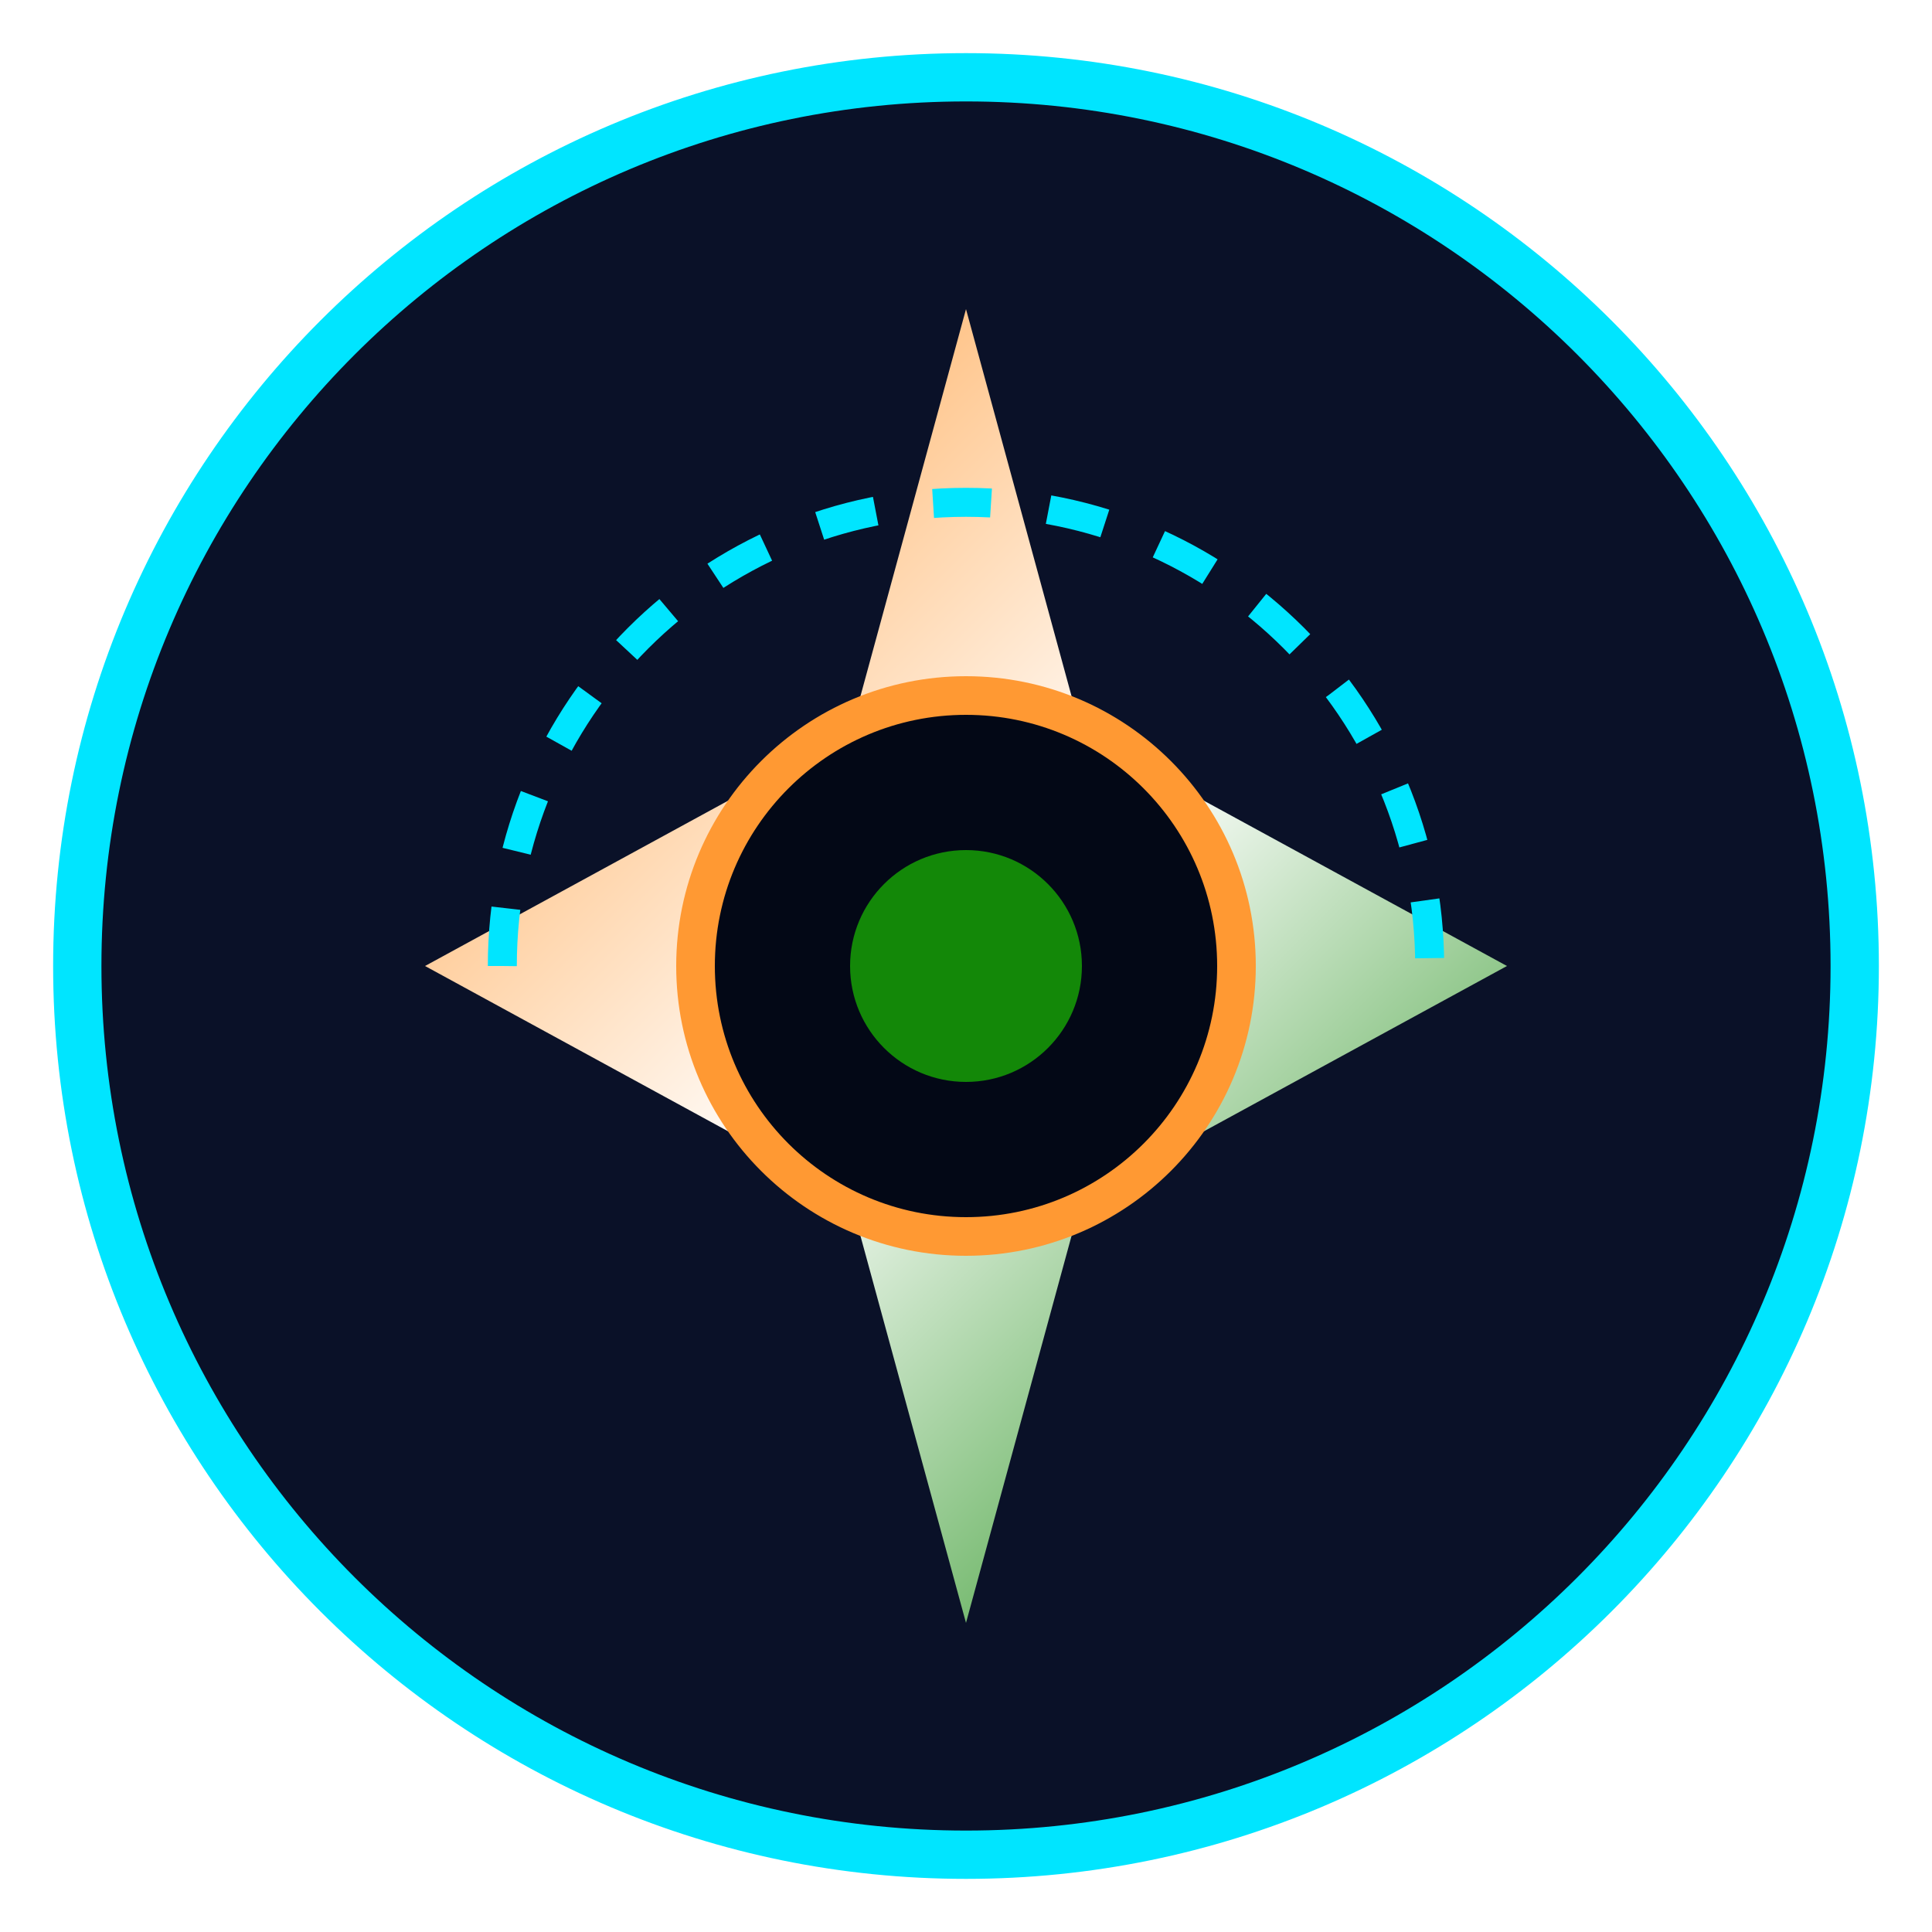
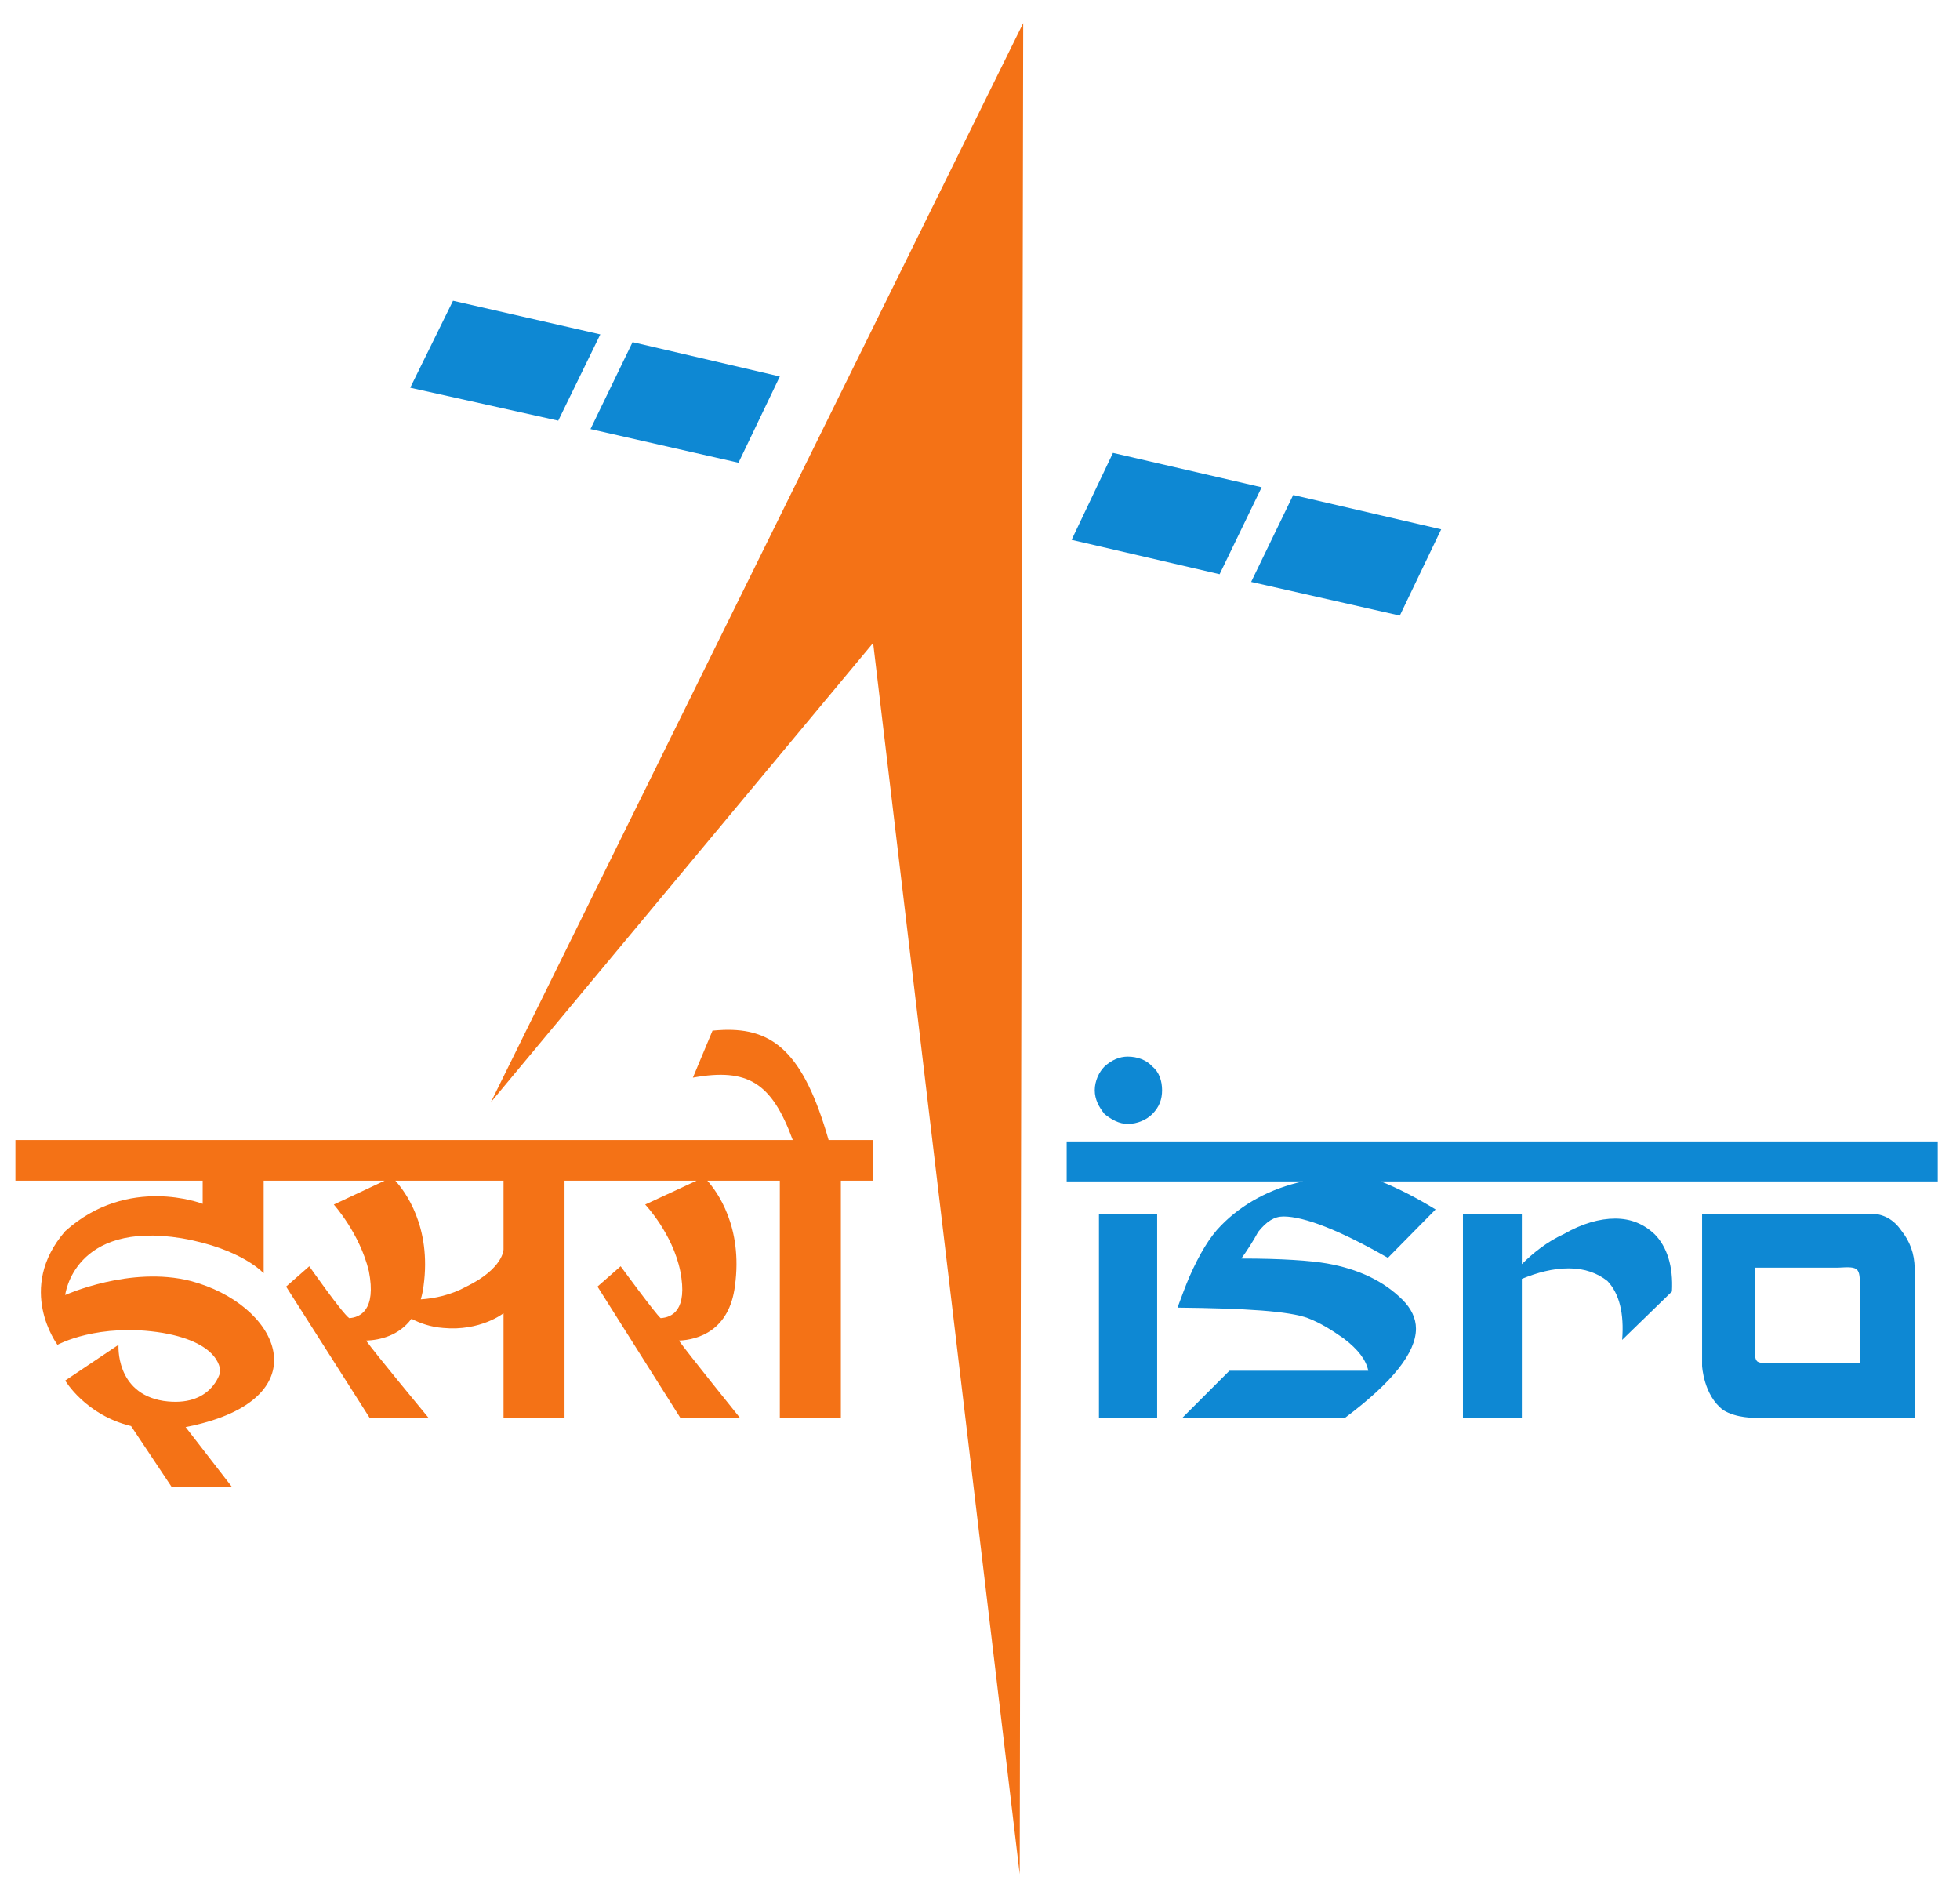
- <svg xmlns="http://www.w3.org/2000/svg" viewBox="0 0 100 100" fill="none">
-   <circle cx="50" cy="50" r="46" fill="#0A1128" stroke="#00E5FF" stroke-width="2.5" />
-   <path d="M50 16 L56 38 L78 50 L56 62 L50 84 L44 62 L22 50 L44 38 Z" fill="url(#isro-grad)" />
-   <circle cx="50" cy="50" r="14" fill="#030816" stroke="#FF9933" stroke-width="2" />
-   <circle cx="50" cy="50" r="6" fill="#138808" />
-   <path d="M26 50 A24 24 0 0 1 74 50" stroke="#00E5FF" stroke-dasharray="3 3" stroke-width="1.5" />
-   <defs>
-     <linearGradient id="isro-grad" x1="20" y1="20" x2="80" y2="80" gradientUnits="userSpaceOnUse">
-       <stop stop-color="#FF9933" />
-       <stop offset="0.5" stop-color="#FFFFFF" />
-       <stop offset="1" stop-color="#138808" />
-     </linearGradient>
-   </defs>
+ <svg xmlns="http://www.w3.org/2000/svg" xml:space="preserve" height="290" width="300" version="1.1" id="svg2">
+   <defs id="defs6" />
+   <g transform="matrix(0,1.25,1.25,0,-360.371,-167.036)" id="g12">
+     <path id="path76" transform="matrix(0,0.8,0.8,0,133.6288,288.2968)" d="M 69.34,46.031 62.791,59.34 85.445,64.383 91.885,51.182 69.34,46.031 Z m 27.482,6.334 -6.443,13.307 22.656,5.15 6.326,-13.203 -22.539,-5.254 z m 73.529,16.953 -6.332,13.307 22.654,5.26 6.438,-13.307 -22.76,-5.26 z m 27.59,6.443 -6.439,13.303 22.756,5.154 6.332,-13.203 -22.648,-5.254 z" style="fill:#0e88d3;fill-opacity:1;fill-rule:evenodd;stroke:none" />
+     <path id="path84" transform="matrix(0,0.8,0.8,0,133.6288,288.2968)" d="m 172.609,161.719 c -1.289,0 -2.468,0.538 -3.541,1.506 -0.863,0.857 -1.504,2.251 -1.504,3.645 0,1.399 0.641,2.577 1.504,3.65 1.073,0.857 2.252,1.504 3.541,1.504 1.504,0 2.898,-0.647 3.756,-1.504 1.073,-1.073 1.504,-2.251 1.504,-3.65 0,-1.394 -0.431,-2.787 -1.504,-3.645 -0.857,-0.968 -2.252,-1.506 -3.756,-1.506 z m -9.342,12.988 0,6.117 14.602,0 2.682,0 18.895,0 c -4.939,1.073 -9.336,3.434 -12.561,6.758 -1.715,1.72 -3.326,4.403 -4.83,7.838 -0.647,1.499 -1.183,3.004 -1.824,4.719 10.52,0.11 17.069,0.536 19.967,1.609 1.93,0.752 3.651,1.825 5.477,3.113 2.251,1.715 3.433,3.33 3.754,4.939 l -21.254,0 -7.191,7.191 24.906,0 c 7.296,-5.476 10.84,-9.984 10.84,-13.635 0,-1.61 -0.75,-3.108 -2.039,-4.396 -2.898,-2.898 -6.765,-4.725 -11.594,-5.582 -2.467,-0.431 -6.87,-0.752 -13.098,-0.752 0.857,-1.178 1.826,-2.682 2.578,-4.076 1.289,-1.61 2.466,-2.361 3.865,-2.361 3.219,0 8.695,2.145 15.99,6.332 l 7.301,-7.406 c -2.788,-1.715 -5.685,-3.218 -8.373,-4.291 l 10.951,0 37.787,0 36.5,0 0,-6.117 -36.5,0 -37.787,0 -41.76,0 -2.682,0 -14.602,0 z m 4.939,11.051 0,31.234 8.91,0 0,-31.234 -8.91,0 z m 55.713,0 0,31.234 9.016,0 0,-21.252 c 2.362,-0.968 4.723,-1.609 7.195,-1.609 2.467,0 4.403,0.753 5.902,1.932 1.825,1.93 2.577,4.939 2.256,9.016 l 7.621,-7.406 c 0.216,-3.861 -0.751,-6.87 -2.682,-8.801 -1.615,-1.504 -3.545,-2.361 -6.012,-2.361 -2.362,0 -5.045,0.752 -7.838,2.361 -2.577,1.178 -4.723,2.899 -6.443,4.613 l 0,-7.727 -9.016,0 z m 36.604,0 0,23.291 c 0,0 0.216,4.508 3.225,6.76 2.036,1.289 4.934,1.184 4.934,1.184 l 24.369,0 0,-22.861 c 0,-2.257 -0.752,-4.187 -2.041,-5.797 -1.178,-1.715 -2.787,-2.576 -4.723,-2.576 l -25.764,0 z m 21.988,8.211 c 2.33,-0.043 2.166,0.575 2.166,4.238 l 0,10.41 -14.061,0 c 0,0 -1.398,0.111 -1.719,-0.32 -0.426,-0.537 -0.217,-1.179 -0.217,-4.293 l 0,-9.982 12.672,0 c 0.442,-0.026 0.825,-0.046 1.158,-0.053 z" style="fill:#0e88d3;fill-opacity:1;fill-rule:evenodd;stroke:none" />
+     <path id="path96" style="fill:#f47216;fill-opacity:1;fill-rule:evenodd;stroke:none" d="M 268.584,348.406 136.454,413.587 363.112,413.158 212.353,395.211 268.584,348.406" />
+     <path id="path98" transform="matrix(0,0.8,0.8,0,133.6288,288.2968)" d="m 110.666,157.639 c -0.522,0.019 -1.057,0.056 -1.607,0.109 l -3.004,7.191 c 8.471,-1.53 12.088,0.832 15.285,9.551 l -118.98,0 0,6.223 28.662,0 0,3.545 c 0,0 -11.384,-4.508 -21.041,4.182 -7.622,8.8 -1.184,17.391 -1.184,17.391 0,0 6.229,-3.436 16.102,-1.826 9.231,1.61 8.805,6.008 8.805,6.008 0,0 -1.289,5.475 -8.695,4.402 -7.406,-1.183 -6.869,-8.584 -6.869,-8.584 l -8.158,5.471 c 0,0 3.1,5.276 10.08,6.963 l 6.236,9.354 9.232,0 -7.121,-9.201 c 0.806,-0.143 1.638,-0.327 2.502,-0.566 17.926,-4.723 11.593,-18.247 -1.715,-21.787 -9.237,-2.362 -19.215,2.145 -19.215,2.145 0,0 1.284,-11.377 17.816,-8.689 9.231,1.604 12.561,5.365 12.561,5.365 l 0,-14.17 18.504,0 -7.768,3.65 c 0,0 3.971,4.402 5.365,10.193 1.183,6.012 -1.394,7.086 -3.004,7.191 -1.073,-0.747 -6.117,-7.938 -6.117,-7.938 l -3.545,3.109 12.775,20.072 9.016,0 c 0,0 -8.264,-9.983 -9.553,-11.809 2.117,-0.072 5.033,-0.748 6.949,-3.338 1.338,0.697 2.963,1.265 4.859,1.406 C 73.526,203.788 77.072,201 77.072,201 l 0,15.992 9.336,0 0,-36.279 20.205,0 -7.859,3.65 c 0,0 4.186,4.402 5.369,10.193 1.178,6.012 -1.288,7.086 -3.008,7.191 -0.857,-0.747 -6.117,-7.938 -6.117,-7.938 l -3.545,3.109 12.67,20.072 9.121,0 c 0,0 -8.047,-9.983 -9.336,-11.809 2.898,-0.105 7.727,-1.5 8.584,-8.369 1.252,-9.113 -2.816,-14.525 -4.227,-16.102 l 11.096,0 0,36.273 9.342,0 0,-36.273 4.939,0 0,-6.223 -6.814,0 c -3.857,-13.496 -8.568,-17.126 -16.162,-16.852 z m -50.156,23.074 16.562,0 0,10.52 c 0,0 -1.19e-4,2.9 -5.691,5.688 -2.401,1.307 -4.863,1.812 -6.975,1.953 0.183,-0.628 0.332,-1.304 0.426,-2.059 1.252,-9.113 -2.887,-14.525 -4.322,-16.102 z" style="fill:#f47216;fill-opacity:1;fill-rule:evenodd;stroke:none" />
+   </g>
</svg>
